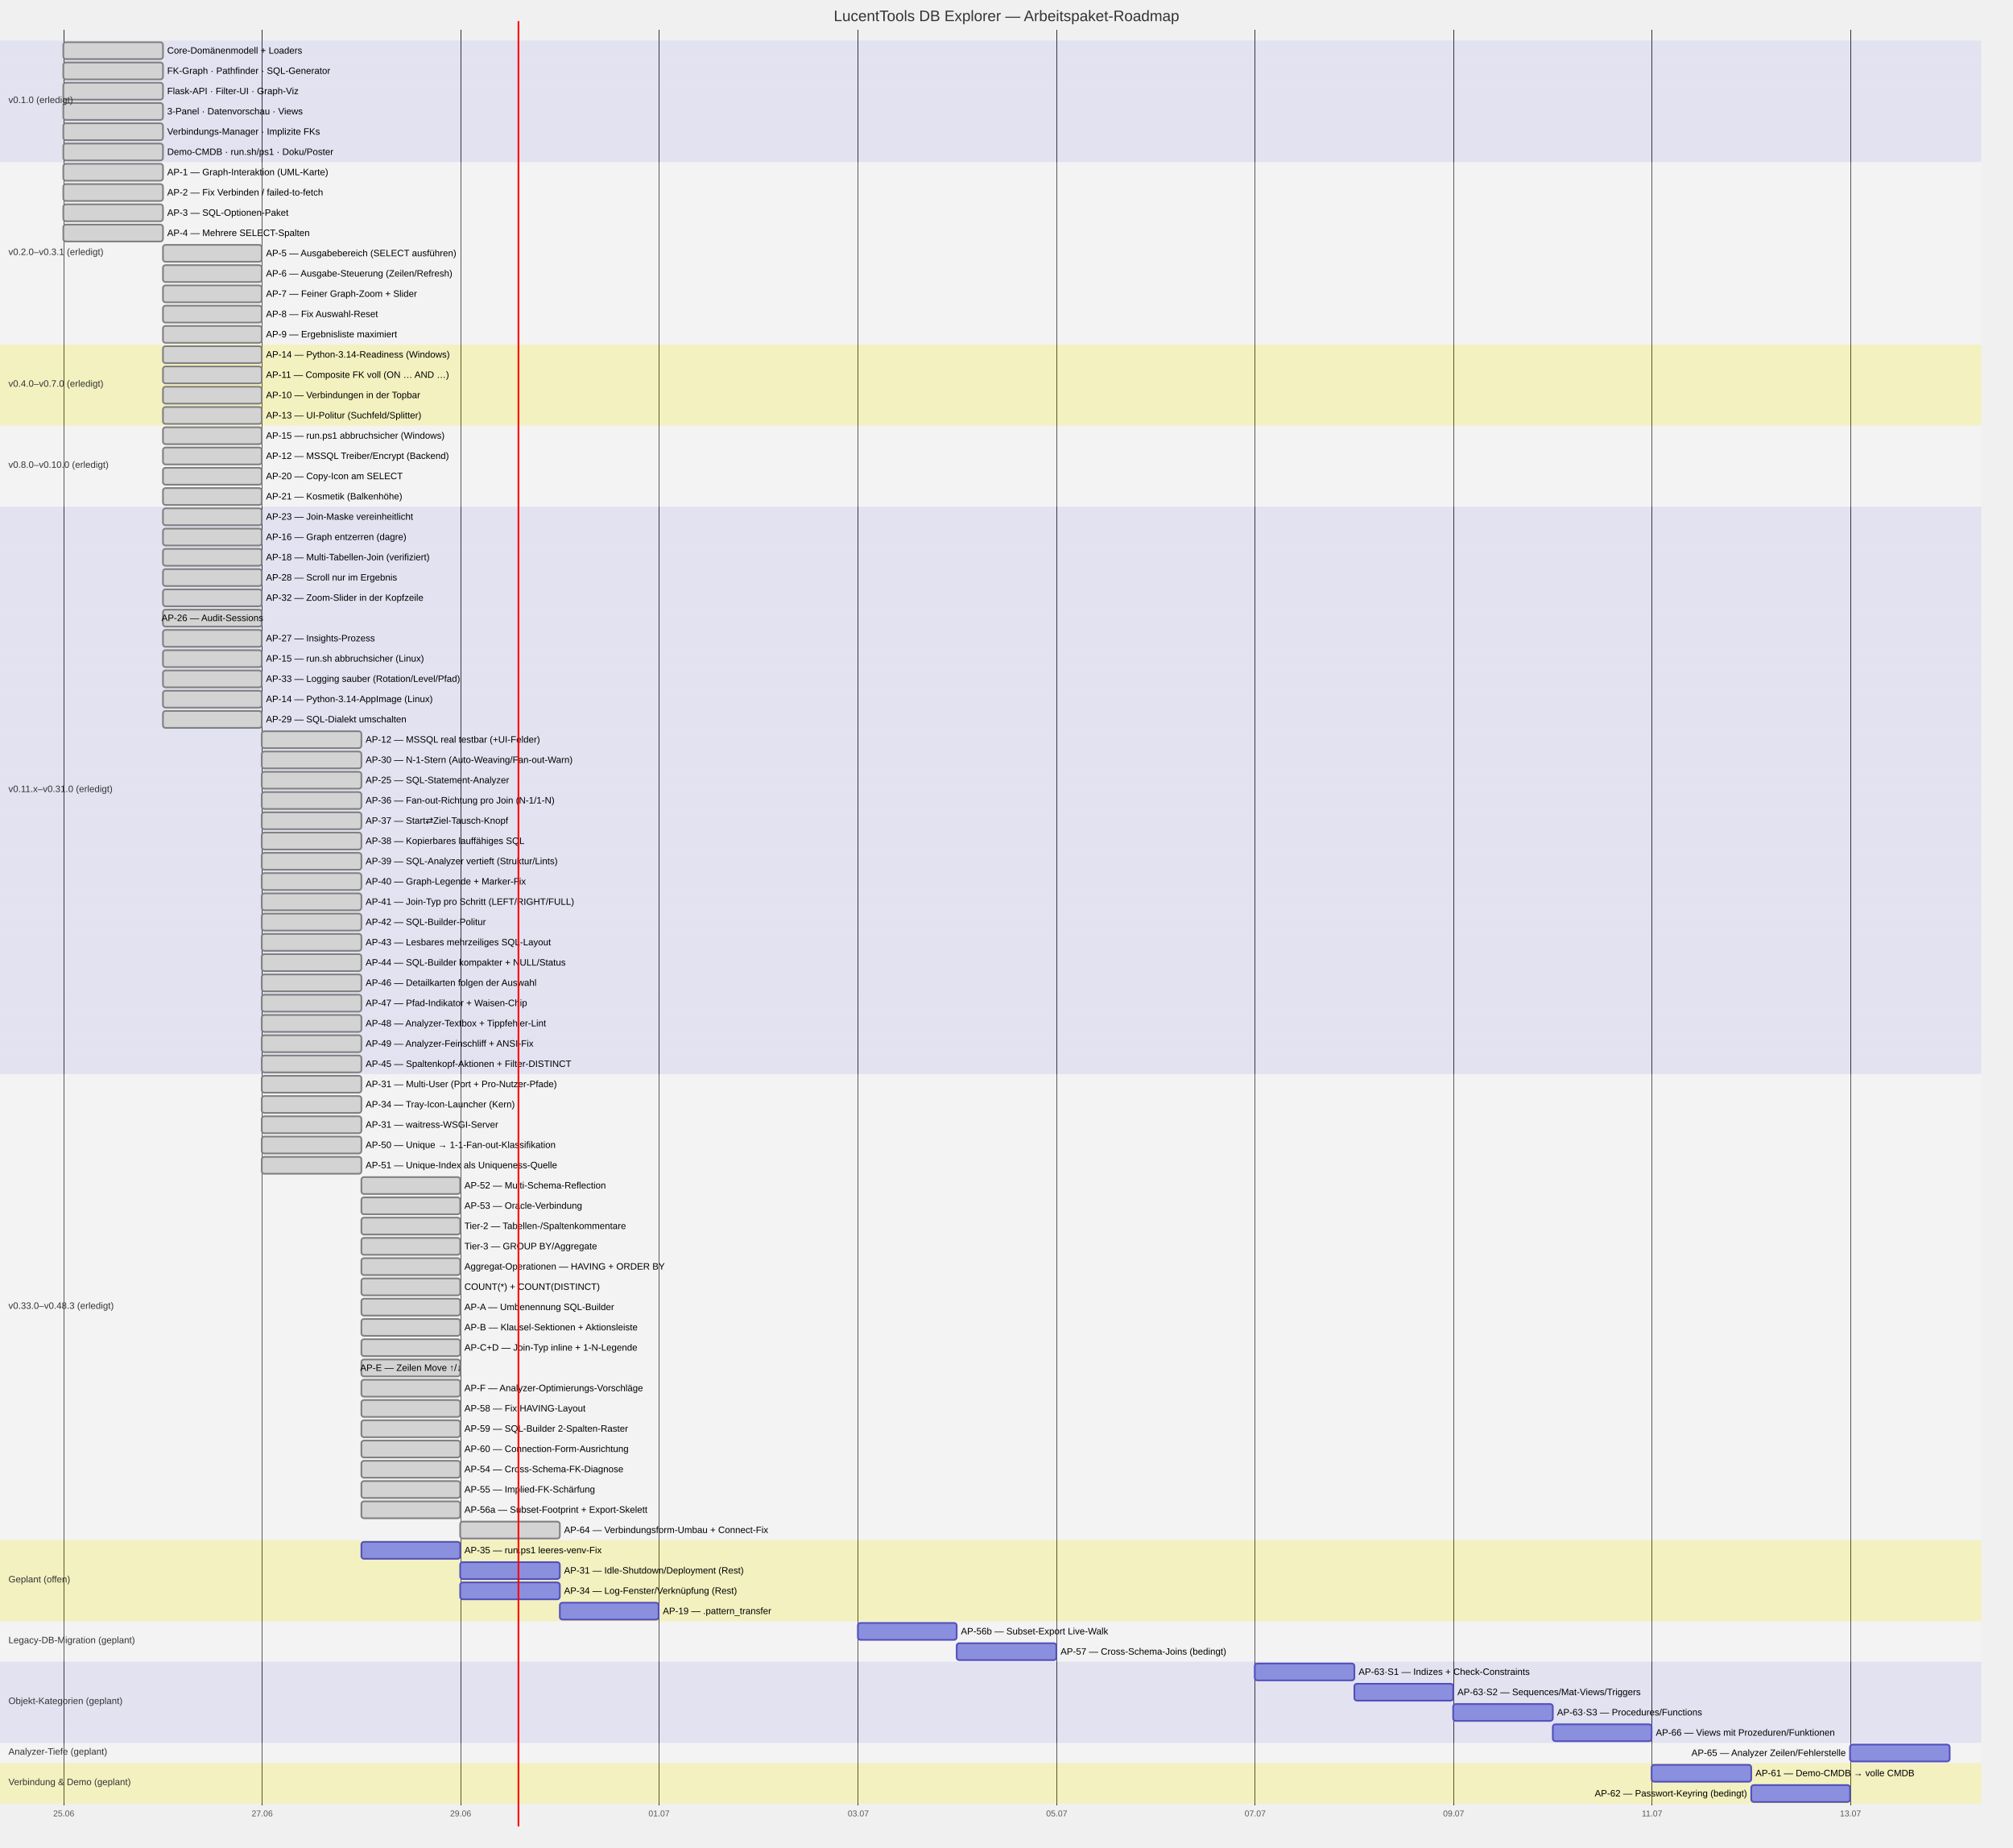
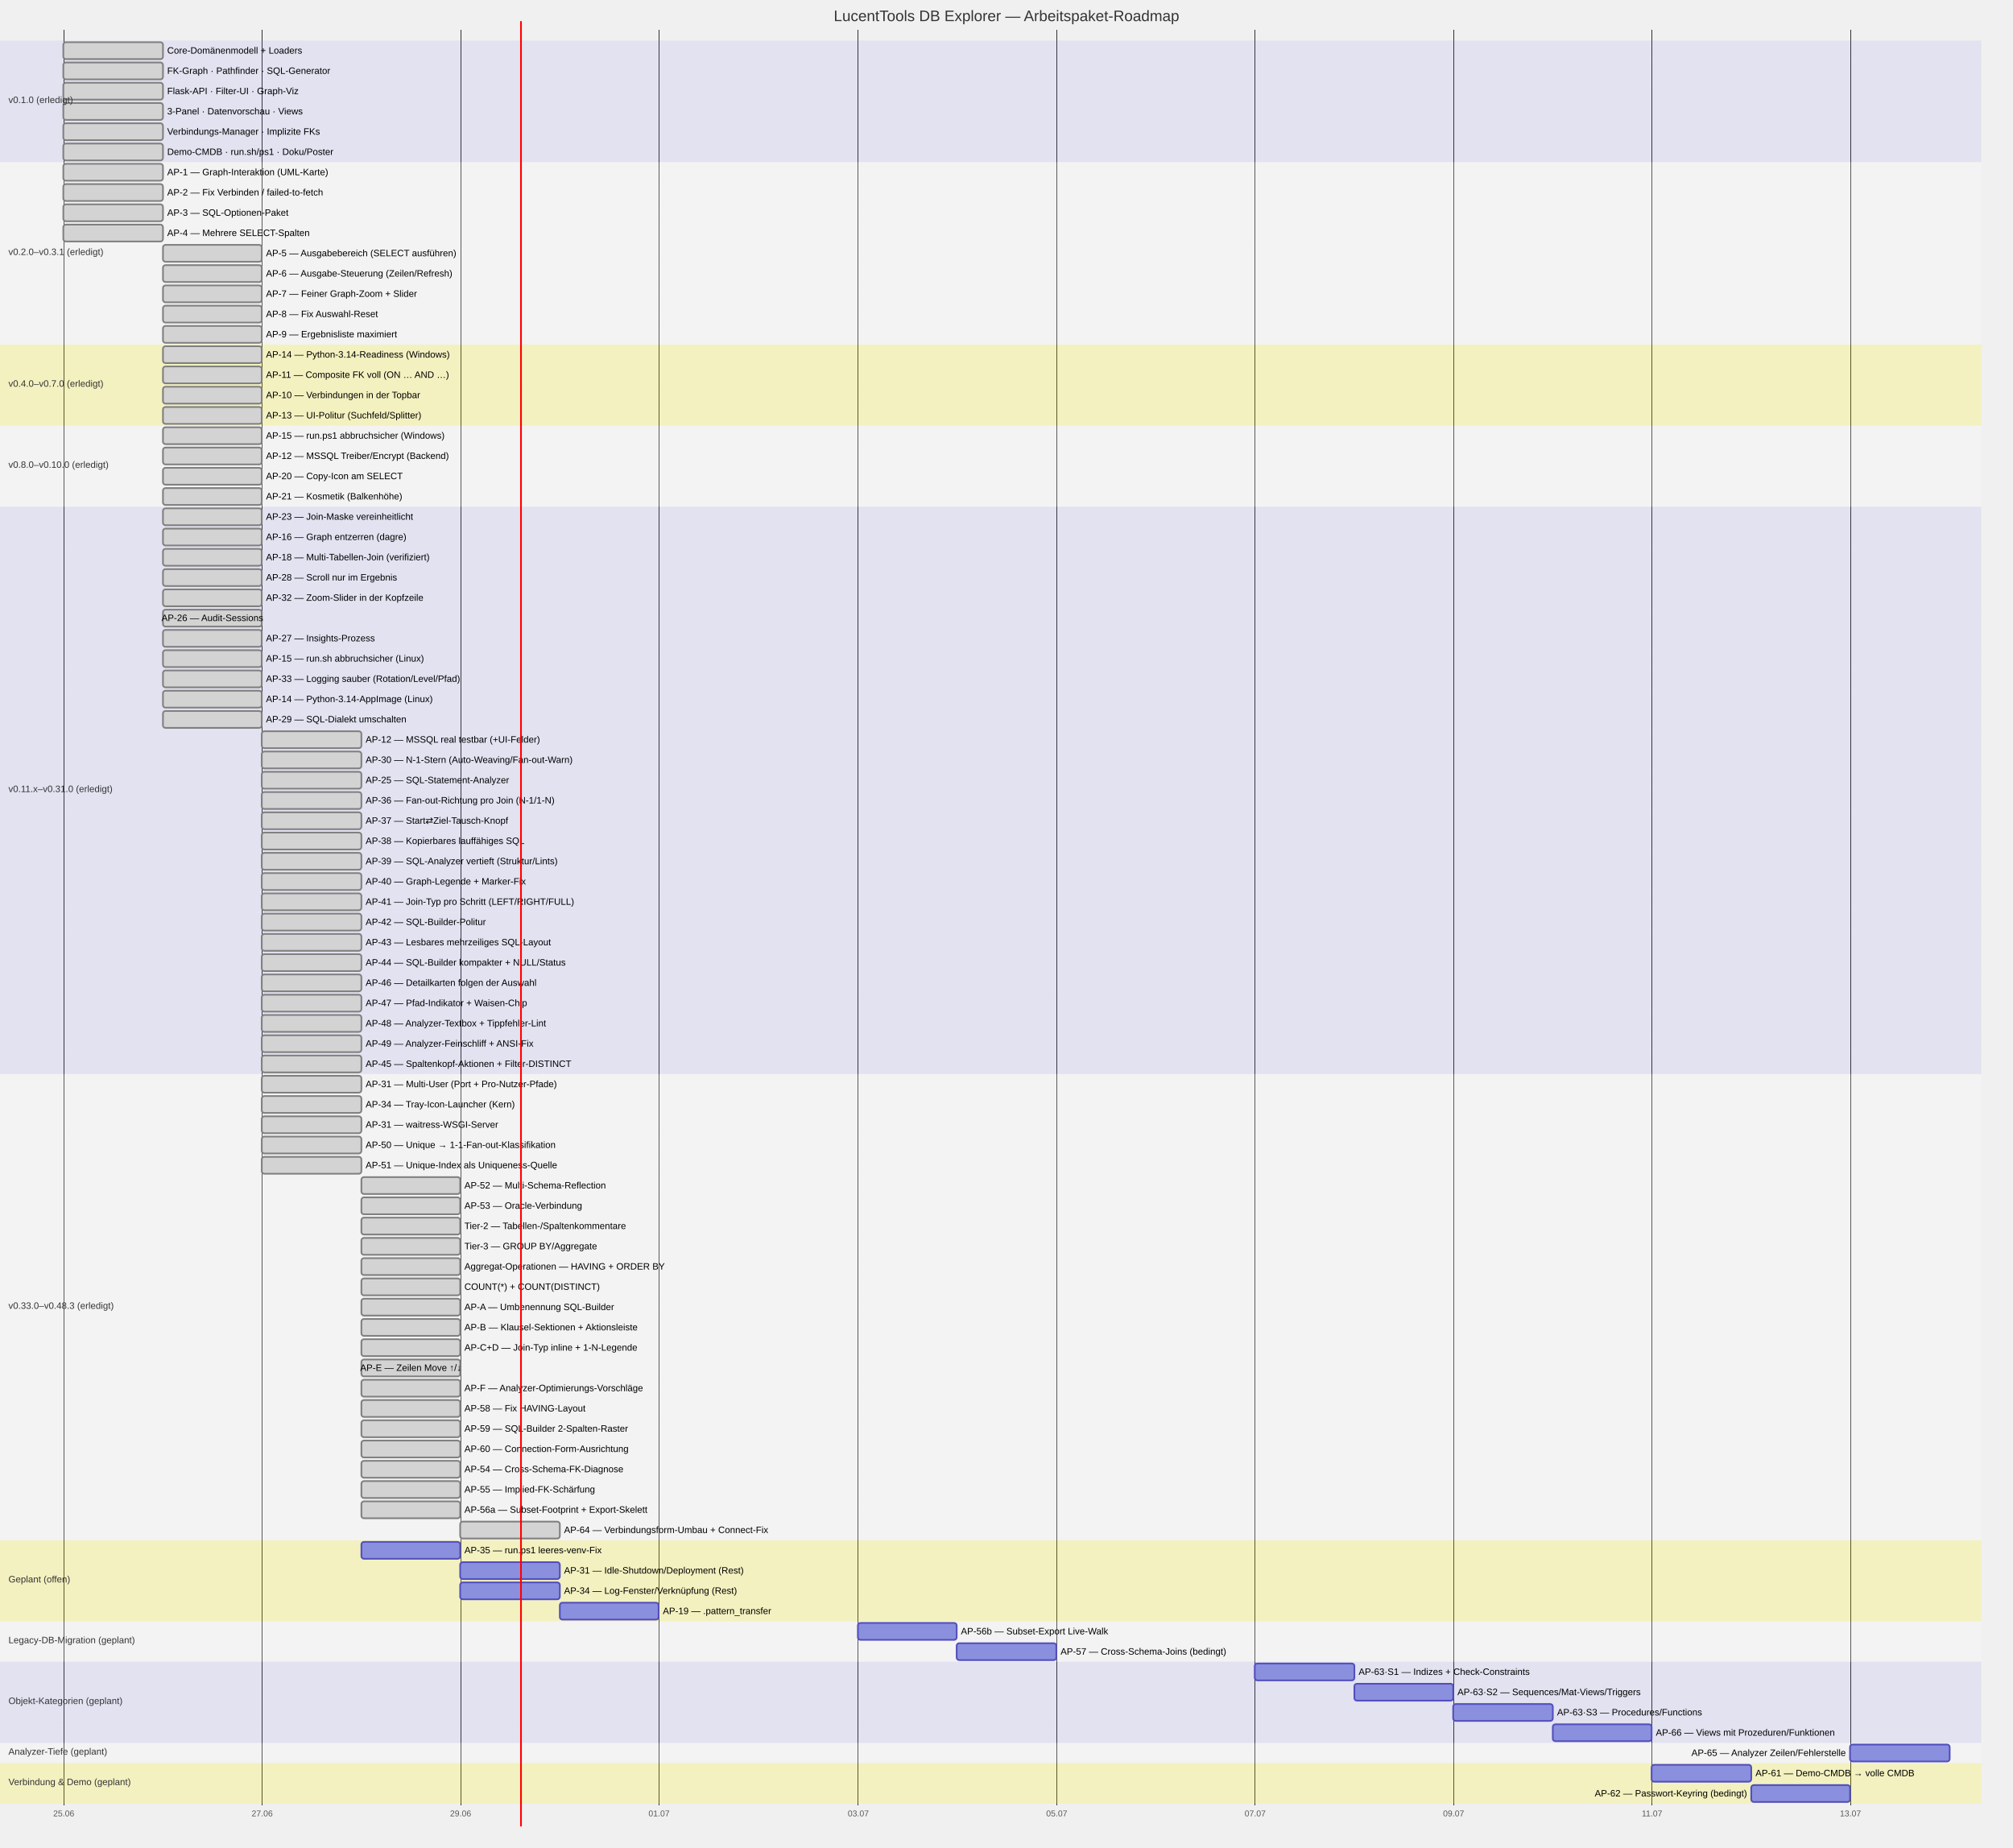
<svg xmlns="http://www.w3.org/2000/svg" id="my-svg" width="2384" viewBox="0 0 2384 2188" style="max-width: 2384px; background-color: transparent;" role="graphics-document document" aria-roledescription="gantt">
  <style>#my-svg{font-family:"trebuchet ms",verdana,arial,sans-serif;font-size:16px;fill:#333;}@keyframes edge-animation-frame{from{stroke-dashoffset:0;}}@keyframes dash{to{stroke-dashoffset:0;}}#my-svg .edge-animation-slow{stroke-dasharray:9,5!important;stroke-dashoffset:900;animation:dash 50s linear infinite;stroke-linecap:round;}#my-svg .edge-animation-fast{stroke-dasharray:9,5!important;stroke-dashoffset:900;animation:dash 20s linear infinite;stroke-linecap:round;}#my-svg .error-icon{fill:#552222;}#my-svg .error-text{fill:#552222;stroke:#552222;}#my-svg .edge-thickness-normal{stroke-width:1px;}#my-svg .edge-thickness-thick{stroke-width:3.5px;}#my-svg .edge-pattern-solid{stroke-dasharray:0;}#my-svg .edge-thickness-invisible{stroke-width:0;fill:none;}#my-svg .edge-pattern-dashed{stroke-dasharray:3;}#my-svg .edge-pattern-dotted{stroke-dasharray:2;}#my-svg .marker{fill:#333333;stroke:#333333;}#my-svg .marker.cross{stroke:#333333;}#my-svg svg{font-family:"trebuchet ms",verdana,arial,sans-serif;font-size:16px;}#my-svg p{margin:0;}#my-svg .mermaid-main-font{font-family:"trebuchet ms",verdana,arial,sans-serif;}#my-svg .exclude-range{fill:#eeeeee;}#my-svg .section{stroke:none;opacity:0.2;}#my-svg .section0{fill:rgba(102, 102, 255, 0.49);}#my-svg .section2{fill:#fff400;}#my-svg .section1,#my-svg .section3{fill:white;opacity:0.2;}#my-svg .sectionTitle0{fill:#333;}#my-svg .sectionTitle1{fill:#333;}#my-svg .sectionTitle2{fill:#333;}#my-svg .sectionTitle3{fill:#333;}#my-svg .sectionTitle{text-anchor:start;font-family:"trebuchet ms",verdana,arial,sans-serif;}#my-svg .grid .tick{stroke:lightgrey;opacity:0.8;shape-rendering:crispEdges;}#my-svg .grid .tick text{font-family:"trebuchet ms",verdana,arial,sans-serif;fill:#333;}#my-svg .grid path{stroke-width:0;}#my-svg .today{fill:none;stroke:red;stroke-width:2px;}#my-svg .task{stroke-width:2;}#my-svg .taskText{text-anchor:middle;font-family:"trebuchet ms",verdana,arial,sans-serif;}#my-svg .taskTextOutsideRight{fill:black;text-anchor:start;font-family:"trebuchet ms",verdana,arial,sans-serif;}#my-svg .taskTextOutsideLeft{fill:black;text-anchor:end;}#my-svg .task.clickable{cursor:pointer;}#my-svg .taskText.clickable{cursor:pointer;fill:#003163!important;font-weight:bold;}#my-svg .taskTextOutsideLeft.clickable{cursor:pointer;fill:#003163!important;font-weight:bold;}#my-svg .taskTextOutsideRight.clickable{cursor:pointer;fill:#003163!important;font-weight:bold;}#my-svg .taskText0,#my-svg .taskText1,#my-svg .taskText2,#my-svg .taskText3{fill:white;}#my-svg .task0,#my-svg .task1,#my-svg .task2,#my-svg .task3{fill:#8a90dd;stroke:#534fbc;}#my-svg .taskTextOutside0,#my-svg .taskTextOutside2{fill:black;}#my-svg .taskTextOutside1,#my-svg .taskTextOutside3{fill:black;}#my-svg .active0,#my-svg .active1,#my-svg .active2,#my-svg .active3{fill:#bfc7ff;stroke:#534fbc;}#my-svg .activeText0,#my-svg .activeText1,#my-svg .activeText2,#my-svg .activeText3{fill:black!important;}#my-svg .done0,#my-svg .done1,#my-svg .done2,#my-svg .done3{stroke:grey;fill:lightgrey;stroke-width:2;}#my-svg .doneText0,#my-svg .doneText1,#my-svg .doneText2,#my-svg .doneText3{fill:black!important;}#my-svg .doneText0.taskTextOutsideLeft,#my-svg .doneText0.taskTextOutsideRight,#my-svg .doneText1.taskTextOutsideLeft,#my-svg .doneText1.taskTextOutsideRight,#my-svg .doneText2.taskTextOutsideLeft,#my-svg .doneText2.taskTextOutsideRight,#my-svg .doneText3.taskTextOutsideLeft,#my-svg .doneText3.taskTextOutsideRight{fill:black!important;}#my-svg .crit0,#my-svg .crit1,#my-svg .crit2,#my-svg .crit3{stroke:#ff8888;fill:red;stroke-width:2;}#my-svg .activeCrit0,#my-svg .activeCrit1,#my-svg .activeCrit2,#my-svg .activeCrit3{stroke:#ff8888;fill:#bfc7ff;stroke-width:2;}#my-svg .doneCrit0,#my-svg .doneCrit1,#my-svg .doneCrit2,#my-svg .doneCrit3{stroke:#ff8888;fill:lightgrey;stroke-width:2;cursor:pointer;shape-rendering:crispEdges;}#my-svg .milestone{transform:rotate(45deg) scale(0.8,0.8);}#my-svg .milestoneText{font-style:italic;}#my-svg .doneCritText0,#my-svg .doneCritText1,#my-svg .doneCritText2,#my-svg .doneCritText3{fill:black!important;}#my-svg .doneCritText0.taskTextOutsideLeft,#my-svg .doneCritText0.taskTextOutsideRight,#my-svg .doneCritText1.taskTextOutsideLeft,#my-svg .doneCritText1.taskTextOutsideRight,#my-svg .doneCritText2.taskTextOutsideLeft,#my-svg .doneCritText2.taskTextOutsideRight,#my-svg .doneCritText3.taskTextOutsideLeft,#my-svg .doneCritText3.taskTextOutsideRight{fill:black!important;}#my-svg .vert{stroke:navy;}#my-svg .vertText{font-size:15px;text-anchor:middle;fill:navy!important;}#my-svg .activeCritText0,#my-svg .activeCritText1,#my-svg .activeCritText2,#my-svg .activeCritText3{fill:black!important;}#my-svg .titleText{text-anchor:middle;font-size:18px;fill:#333;font-family:"trebuchet ms",verdana,arial,sans-serif;}#my-svg .node .neo-node{stroke:#9370DB;}#my-svg [data-look="neo"].node rect,#my-svg [data-look="neo"].cluster rect,#my-svg [data-look="neo"].node polygon{stroke:#9370DB;filter:drop-shadow(1px 2px 2px rgba(185, 185, 185, 1));}#my-svg [data-look="neo"].node path{stroke:#9370DB;stroke-width:1px;}#my-svg [data-look="neo"].node .outer-path{filter:drop-shadow(1px 2px 2px rgba(185, 185, 185, 1));}#my-svg [data-look="neo"].node .neo-line path{stroke:#9370DB;filter:none;}#my-svg [data-look="neo"].node circle{stroke:#9370DB;filter:drop-shadow(1px 2px 2px rgba(185, 185, 185, 1));}#my-svg [data-look="neo"].node circle .state-start{fill:#000000;}#my-svg [data-look="neo"].icon-shape .icon{fill:#9370DB;filter:drop-shadow(1px 2px 2px rgba(185, 185, 185, 1));}#my-svg [data-look="neo"].icon-shape .icon-neo path{stroke:#9370DB;filter:drop-shadow(1px 2px 2px rgba(185, 185, 185, 1));}#my-svg :root{--mermaid-font-family:"trebuchet ms",verdana,arial,sans-serif;}</style>
  <g />
  <g class="grid" transform="translate(75, 2138)" fill="none" font-size="10" font-family="sans-serif" text-anchor="middle">
    <path class="domain" stroke="currentColor" d="M0.5,-2103V0.5H2234.5V-2103" />
    <g class="tick" opacity="1" transform="translate(0.5,0)">
      <line stroke="currentColor" y2="-2103" />
      <text fill="#000" y="3" dy="1em" stroke="none" font-size="10" style="text-anchor: middle;"> 25.06</text>
    </g>
    <g class="tick" opacity="1" transform="translate(235.5,0)">
      <line stroke="currentColor" y2="-2103" />
      <text fill="#000" y="3" dy="1em" stroke="none" font-size="10" style="text-anchor: middle;"> 27.06</text>
    </g>
    <g class="tick" opacity="1" transform="translate(470.5,0)">
      <line stroke="currentColor" y2="-2103" />
      <text fill="#000" y="3" dy="1em" stroke="none" font-size="10" style="text-anchor: middle;"> 29.06</text>
    </g>
    <g class="tick" opacity="1" transform="translate(705.5,0)">
      <line stroke="currentColor" y2="-2103" />
      <text fill="#000" y="3" dy="1em" stroke="none" font-size="10" style="text-anchor: middle;"> 01.07</text>
    </g>
    <g class="tick" opacity="1" transform="translate(941.5,0)">
      <line stroke="currentColor" y2="-2103" />
      <text fill="#000" y="3" dy="1em" stroke="none" font-size="10" style="text-anchor: middle;"> 03.07</text>
    </g>
    <g class="tick" opacity="1" transform="translate(1176.5,0)">
      <line stroke="currentColor" y2="-2103" />
      <text fill="#000" y="3" dy="1em" stroke="none" font-size="10" style="text-anchor: middle;"> 05.07</text>
    </g>
    <g class="tick" opacity="1" transform="translate(1411.5,0)">
      <line stroke="currentColor" y2="-2103" />
      <text fill="#000" y="3" dy="1em" stroke="none" font-size="10" style="text-anchor: middle;"> 07.07</text>
    </g>
    <g class="tick" opacity="1" transform="translate(1646.5,0)">
      <line stroke="currentColor" y2="-2103" />
      <text fill="#000" y="3" dy="1em" stroke="none" font-size="10" style="text-anchor: middle;"> 09.07</text>
    </g>
    <g class="tick" opacity="1" transform="translate(1881.5,0)">
      <line stroke="currentColor" y2="-2103" />
      <text fill="#000" y="3" dy="1em" stroke="none" font-size="10" style="text-anchor: middle;"> 11.07</text>
    </g>
    <g class="tick" opacity="1" transform="translate(2116.5,0)">
      <line stroke="currentColor" y2="-2103" />
      <text fill="#000" y="3" dy="1em" stroke="none" font-size="10" style="text-anchor: middle;"> 13.07</text>
    </g>
  </g>
  <g>
    <rect x="0" y="48" width="2346.5" height="24" class="section section0" />
    <rect x="0" y="72" width="2346.5" height="24" class="section section0" />
    <rect x="0" y="96" width="2346.5" height="24" class="section section0" />
    <rect x="0" y="120" width="2346.5" height="24" class="section section0" />
    <rect x="0" y="144" width="2346.5" height="24" class="section section0" />
    <rect x="0" y="168" width="2346.5" height="24" class="section section0" />
    <rect x="0" y="192" width="2346.5" height="24" class="section section1" />
    <rect x="0" y="216" width="2346.5" height="24" class="section section1" />
    <rect x="0" y="240" width="2346.5" height="24" class="section section1" />
    <rect x="0" y="264" width="2346.5" height="24" class="section section1" />
    <rect x="0" y="288" width="2346.5" height="24" class="section section1" />
    <rect x="0" y="312" width="2346.5" height="24" class="section section1" />
    <rect x="0" y="336" width="2346.5" height="24" class="section section1" />
    <rect x="0" y="360" width="2346.5" height="24" class="section section1" />
    <rect x="0" y="384" width="2346.5" height="24" class="section section1" />
    <rect x="0" y="408" width="2346.5" height="24" class="section section2" />
    <rect x="0" y="432" width="2346.5" height="24" class="section section2" />
    <rect x="0" y="456" width="2346.5" height="24" class="section section2" />
    <rect x="0" y="480" width="2346.5" height="24" class="section section2" />
    <rect x="0" y="504" width="2346.5" height="24" class="section section3" />
    <rect x="0" y="528" width="2346.5" height="24" class="section section3" />
    <rect x="0" y="552" width="2346.5" height="24" class="section section3" />
    <rect x="0" y="576" width="2346.5" height="24" class="section section3" />
    <rect x="0" y="600" width="2346.5" height="24" class="section section0" />
    <rect x="0" y="624" width="2346.5" height="24" class="section section0" />
    <rect x="0" y="648" width="2346.5" height="24" class="section section0" />
    <rect x="0" y="672" width="2346.5" height="24" class="section section0" />
    <rect x="0" y="696" width="2346.5" height="24" class="section section0" />
    <rect x="0" y="720" width="2346.5" height="24" class="section section0" />
    <rect x="0" y="744" width="2346.5" height="24" class="section section0" />
    <rect x="0" y="768" width="2346.5" height="24" class="section section0" />
    <rect x="0" y="792" width="2346.5" height="24" class="section section0" />
    <rect x="0" y="816" width="2346.5" height="24" class="section section0" />
    <rect x="0" y="840" width="2346.5" height="24" class="section section0" />
    <rect x="0" y="864" width="2346.5" height="24" class="section section0" />
    <rect x="0" y="888" width="2346.5" height="24" class="section section0" />
    <rect x="0" y="912" width="2346.5" height="24" class="section section0" />
    <rect x="0" y="936" width="2346.5" height="24" class="section section0" />
    <rect x="0" y="960" width="2346.5" height="24" class="section section0" />
    <rect x="0" y="984" width="2346.5" height="24" class="section section0" />
    <rect x="0" y="1008" width="2346.5" height="24" class="section section0" />
    <rect x="0" y="1032" width="2346.5" height="24" class="section section0" />
    <rect x="0" y="1056" width="2346.5" height="24" class="section section0" />
    <rect x="0" y="1080" width="2346.5" height="24" class="section section0" />
    <rect x="0" y="1104" width="2346.5" height="24" class="section section0" />
    <rect x="0" y="1128" width="2346.5" height="24" class="section section0" />
    <rect x="0" y="1152" width="2346.5" height="24" class="section section0" />
    <rect x="0" y="1176" width="2346.5" height="24" class="section section0" />
    <rect x="0" y="1200" width="2346.5" height="24" class="section section0" />
    <rect x="0" y="1224" width="2346.5" height="24" class="section section0" />
    <rect x="0" y="1248" width="2346.5" height="24" class="section section0" />
    <rect x="0" y="1272" width="2346.5" height="24" class="section section1" />
    <rect x="0" y="1296" width="2346.5" height="24" class="section section1" />
    <rect x="0" y="1320" width="2346.5" height="24" class="section section1" />
    <rect x="0" y="1344" width="2346.5" height="24" class="section section1" />
    <rect x="0" y="1368" width="2346.5" height="24" class="section section1" />
    <rect x="0" y="1392" width="2346.5" height="24" class="section section1" />
    <rect x="0" y="1416" width="2346.5" height="24" class="section section1" />
    <rect x="0" y="1440" width="2346.5" height="24" class="section section1" />
    <rect x="0" y="1464" width="2346.5" height="24" class="section section1" />
    <rect x="0" y="1488" width="2346.5" height="24" class="section section1" />
    <rect x="0" y="1512" width="2346.5" height="24" class="section section1" />
    <rect x="0" y="1536" width="2346.5" height="24" class="section section1" />
    <rect x="0" y="1560" width="2346.5" height="24" class="section section1" />
    <rect x="0" y="1584" width="2346.5" height="24" class="section section1" />
    <rect x="0" y="1608" width="2346.5" height="24" class="section section1" />
    <rect x="0" y="1632" width="2346.5" height="24" class="section section1" />
    <rect x="0" y="1656" width="2346.5" height="24" class="section section1" />
    <rect x="0" y="1680" width="2346.5" height="24" class="section section1" />
    <rect x="0" y="1704" width="2346.5" height="24" class="section section1" />
    <rect x="0" y="1728" width="2346.5" height="24" class="section section1" />
    <rect x="0" y="1752" width="2346.5" height="24" class="section section1" />
    <rect x="0" y="1776" width="2346.5" height="24" class="section section1" />
    <rect x="0" y="1824" width="2346.5" height="24" class="section section2" />
    <rect x="0" y="1800" width="2346.5" height="24" class="section section1" />
    <rect x="0" y="1848" width="2346.5" height="24" class="section section2" />
    <rect x="0" y="1872" width="2346.5" height="24" class="section section2" />
    <rect x="0" y="1896" width="2346.5" height="24" class="section section2" />
    <rect x="0" y="1920" width="2346.5" height="24" class="section section3" />
    <rect x="0" y="1944" width="2346.5" height="24" class="section section3" />
    <rect x="0" y="1968" width="2346.5" height="24" class="section section0" />
    <rect x="0" y="1992" width="2346.5" height="24" class="section section0" />
    <rect x="0" y="2016" width="2346.5" height="24" class="section section0" />
    <rect x="0" y="2040" width="2346.5" height="24" class="section section0" />
    <rect x="0" y="2088" width="2346.5" height="24" class="section section2" />
    <rect x="0" y="2112" width="2346.5" height="24" class="section section2" />
    <rect x="0" y="2064" width="2346.5" height="24" class="section section1" />
  </g>
  <g>
    <rect id="my-svg-d1" rx="3" ry="3" x="75" y="50" width="118" height="20" transform-origin="134px 60px" class="task done0" />
    <rect id="my-svg-d2" rx="3" ry="3" x="75" y="74" width="118" height="20" transform-origin="134px 84px" class="task done0" />
    <rect id="my-svg-d3" rx="3" ry="3" x="75" y="98" width="118" height="20" transform-origin="134px 108px" class="task done0" />
    <rect id="my-svg-d4" rx="3" ry="3" x="75" y="122" width="118" height="20" transform-origin="134px 132px" class="task done0" />
    <rect id="my-svg-d5" rx="3" ry="3" x="75" y="146" width="118" height="20" transform-origin="134px 156px" class="task done0" />
    <rect id="my-svg-d6" rx="3" ry="3" x="75" y="170" width="118" height="20" transform-origin="134px 180px" class="task done0" />
    <rect id="my-svg-a1" rx="3" ry="3" x="75" y="194" width="118" height="20" transform-origin="134px 204px" class="task done1" />
    <rect id="my-svg-a2" rx="3" ry="3" x="75" y="218" width="118" height="20" transform-origin="134px 228px" class="task done1" />
    <rect id="my-svg-a3" rx="3" ry="3" x="75" y="242" width="118" height="20" transform-origin="134px 252px" class="task done1" />
    <rect id="my-svg-a4" rx="3" ry="3" x="75" y="266" width="118" height="20" transform-origin="134px 276px" class="task done1" />
    <rect id="my-svg-a5" rx="3" ry="3" x="193" y="290" width="117" height="20" transform-origin="251.5px 300px" class="task done1" />
    <rect id="my-svg-a6" rx="3" ry="3" x="193" y="314" width="117" height="20" transform-origin="251.5px 324px" class="task done1" />
    <rect id="my-svg-a7" rx="3" ry="3" x="193" y="338" width="117" height="20" transform-origin="251.5px 348px" class="task done1" />
    <rect id="my-svg-a8" rx="3" ry="3" x="193" y="362" width="117" height="20" transform-origin="251.5px 372px" class="task done1" />
    <rect id="my-svg-a9" rx="3" ry="3" x="193" y="386" width="117" height="20" transform-origin="251.5px 396px" class="task done1" />
    <rect id="my-svg-b1" rx="3" ry="3" x="193" y="410" width="117" height="20" transform-origin="251.5px 420px" class="task done2" />
    <rect id="my-svg-b2" rx="3" ry="3" x="193" y="434" width="117" height="20" transform-origin="251.5px 444px" class="task done2" />
    <rect id="my-svg-b3" rx="3" ry="3" x="193" y="458" width="117" height="20" transform-origin="251.5px 468px" class="task done2" />
    <rect id="my-svg-b4" rx="3" ry="3" x="193" y="482" width="117" height="20" transform-origin="251.5px 492px" class="task done2" />
    <rect id="my-svg-c1" rx="3" ry="3" x="193" y="506" width="117" height="20" transform-origin="251.5px 516px" class="task done3" />
    <rect id="my-svg-c2" rx="3" ry="3" x="193" y="530" width="117" height="20" transform-origin="251.5px 540px" class="task done3" />
    <rect id="my-svg-c3" rx="3" ry="3" x="193" y="554" width="117" height="20" transform-origin="251.5px 564px" class="task done3" />
    <rect id="my-svg-c4" rx="3" ry="3" x="193" y="578" width="117" height="20" transform-origin="251.5px 588px" class="task done3" />
    <rect id="my-svg-e1" rx="3" ry="3" x="193" y="602" width="117" height="20" transform-origin="251.5px 612px" class="task done0" />
    <rect id="my-svg-e2" rx="3" ry="3" x="193" y="626" width="117" height="20" transform-origin="251.5px 636px" class="task done0" />
    <rect id="my-svg-e3" rx="3" ry="3" x="193" y="650" width="117" height="20" transform-origin="251.5px 660px" class="task done0" />
    <rect id="my-svg-e4" rx="3" ry="3" x="193" y="674" width="117" height="20" transform-origin="251.5px 684px" class="task done0" />
    <rect id="my-svg-e5" rx="3" ry="3" x="193" y="698" width="117" height="20" transform-origin="251.5px 708px" class="task done0" />
    <rect id="my-svg-e6" rx="3" ry="3" x="193" y="722" width="117" height="20" transform-origin="251.5px 732px" class="task done0" />
    <rect id="my-svg-e7" rx="3" ry="3" x="193" y="746" width="117" height="20" transform-origin="251.5px 756px" class="task done0" />
    <rect id="my-svg-e8" rx="3" ry="3" x="193" y="770" width="117" height="20" transform-origin="251.5px 780px" class="task done0" />
    <rect id="my-svg-e9" rx="3" ry="3" x="193" y="794" width="117" height="20" transform-origin="251.5px 804px" class="task done0" />
    <rect id="my-svg-e10" rx="3" ry="3" x="193" y="818" width="117" height="20" transform-origin="251.5px 828px" class="task done0" />
    <rect id="my-svg-e11" rx="3" ry="3" x="193" y="842" width="117" height="20" transform-origin="251.5px 852px" class="task done0" />
    <rect id="my-svg-e12" rx="3" ry="3" x="310" y="866" width="118" height="20" transform-origin="369px 876px" class="task done0" />
    <rect id="my-svg-e13" rx="3" ry="3" x="310" y="890" width="118" height="20" transform-origin="369px 900px" class="task done0" />
    <rect id="my-svg-e14" rx="3" ry="3" x="310" y="914" width="118" height="20" transform-origin="369px 924px" class="task done0" />
    <rect id="my-svg-e15" rx="3" ry="3" x="310" y="938" width="118" height="20" transform-origin="369px 948px" class="task done0" />
    <rect id="my-svg-e16" rx="3" ry="3" x="310" y="962" width="118" height="20" transform-origin="369px 972px" class="task done0" />
    <rect id="my-svg-e17" rx="3" ry="3" x="310" y="986" width="118" height="20" transform-origin="369px 996px" class="task done0" />
    <rect id="my-svg-e18" rx="3" ry="3" x="310" y="1010" width="118" height="20" transform-origin="369px 1020px" class="task done0" />
    <rect id="my-svg-e19" rx="3" ry="3" x="310" y="1034" width="118" height="20" transform-origin="369px 1044px" class="task done0" />
    <rect id="my-svg-e20" rx="3" ry="3" x="310" y="1058" width="118" height="20" transform-origin="369px 1068px" class="task done0" />
    <rect id="my-svg-e21" rx="3" ry="3" x="310" y="1082" width="118" height="20" transform-origin="369px 1092px" class="task done0" />
    <rect id="my-svg-e22" rx="3" ry="3" x="310" y="1106" width="118" height="20" transform-origin="369px 1116px" class="task done0" />
    <rect id="my-svg-e23" rx="3" ry="3" x="310" y="1130" width="118" height="20" transform-origin="369px 1140px" class="task done0" />
    <rect id="my-svg-e24" rx="3" ry="3" x="310" y="1154" width="118" height="20" transform-origin="369px 1164px" class="task done0" />
    <rect id="my-svg-e25" rx="3" ry="3" x="310" y="1178" width="118" height="20" transform-origin="369px 1188px" class="task done0" />
    <rect id="my-svg-e26" rx="3" ry="3" x="310" y="1202" width="118" height="20" transform-origin="369px 1212px" class="task done0" />
    <rect id="my-svg-e27" rx="3" ry="3" x="310" y="1226" width="118" height="20" transform-origin="369px 1236px" class="task done0" />
    <rect id="my-svg-e28" rx="3" ry="3" x="310" y="1250" width="118" height="20" transform-origin="369px 1260px" class="task done0" />
    <rect id="my-svg-f1" rx="3" ry="3" x="310" y="1274" width="118" height="20" transform-origin="369px 1284px" class="task done1" />
    <rect id="my-svg-f2" rx="3" ry="3" x="310" y="1298" width="118" height="20" transform-origin="369px 1308px" class="task done1" />
    <rect id="my-svg-f3" rx="3" ry="3" x="310" y="1322" width="118" height="20" transform-origin="369px 1332px" class="task done1" />
    <rect id="my-svg-f4" rx="3" ry="3" x="310" y="1346" width="118" height="20" transform-origin="369px 1356px" class="task done1" />
    <rect id="my-svg-f5" rx="3" ry="3" x="310" y="1370" width="118" height="20" transform-origin="369px 1380px" class="task done1" />
    <rect id="my-svg-f6" rx="3" ry="3" x="428" y="1394" width="117" height="20" transform-origin="486.5px 1404px" class="task done1" />
    <rect id="my-svg-f7" rx="3" ry="3" x="428" y="1418" width="117" height="20" transform-origin="486.5px 1428px" class="task done1" />
    <rect id="my-svg-f8" rx="3" ry="3" x="428" y="1442" width="117" height="20" transform-origin="486.5px 1452px" class="task done1" />
    <rect id="my-svg-f9" rx="3" ry="3" x="428" y="1466" width="117" height="20" transform-origin="486.5px 1476px" class="task done1" />
    <rect id="my-svg-f10" rx="3" ry="3" x="428" y="1490" width="117" height="20" transform-origin="486.5px 1500px" class="task done1" />
    <rect id="my-svg-f11" rx="3" ry="3" x="428" y="1514" width="117" height="20" transform-origin="486.5px 1524px" class="task done1" />
    <rect id="my-svg-f12" rx="3" ry="3" x="428" y="1538" width="117" height="20" transform-origin="486.5px 1548px" class="task done1" />
    <rect id="my-svg-f13" rx="3" ry="3" x="428" y="1562" width="117" height="20" transform-origin="486.5px 1572px" class="task done1" />
    <rect id="my-svg-f14" rx="3" ry="3" x="428" y="1586" width="117" height="20" transform-origin="486.5px 1596px" class="task done1" />
    <rect id="my-svg-f15" rx="3" ry="3" x="428" y="1610" width="117" height="20" transform-origin="486.5px 1620px" class="task done1" />
    <rect id="my-svg-f16" rx="3" ry="3" x="428" y="1634" width="117" height="20" transform-origin="486.5px 1644px" class="task done1" />
    <rect id="my-svg-f17" rx="3" ry="3" x="428" y="1658" width="117" height="20" transform-origin="486.5px 1668px" class="task done1" />
    <rect id="my-svg-f18" rx="3" ry="3" x="428" y="1682" width="117" height="20" transform-origin="486.5px 1692px" class="task done1" />
    <rect id="my-svg-f19" rx="3" ry="3" x="428" y="1706" width="117" height="20" transform-origin="486.5px 1716px" class="task done1" />
    <rect id="my-svg-f20" rx="3" ry="3" x="428" y="1730" width="117" height="20" transform-origin="486.5px 1740px" class="task done1" />
    <rect id="my-svg-f21" rx="3" ry="3" x="428" y="1754" width="117" height="20" transform-origin="486.5px 1764px" class="task done1" />
    <rect id="my-svg-f22" rx="3" ry="3" x="428" y="1778" width="117" height="20" transform-origin="486.5px 1788px" class="task done1" />
    <rect id="my-svg-p3" rx="3" ry="3" x="428" y="1826" width="117" height="20" transform-origin="486.5px 1836px" class="task task2" />
    <rect id="my-svg-f23" rx="3" ry="3" x="545" y="1802" width="118" height="20" transform-origin="604px 1812px" class="task done1" />
    <rect id="my-svg-p5" rx="3" ry="3" x="545" y="1850" width="118" height="20" transform-origin="604px 1860px" class="task task2" />
    <rect id="my-svg-p6" rx="3" ry="3" x="545" y="1874" width="118" height="20" transform-origin="604px 1884px" class="task task2" />
    <rect id="my-svg-p11" rx="3" ry="3" x="663" y="1898" width="117" height="20" transform-origin="721.5px 1908px" class="task task2" />
    <rect id="my-svg-p22" rx="3" ry="3" x="1016" y="1922" width="117" height="20" transform-origin="1074.5px 1932px" class="task task3" />
    <rect id="my-svg-p23" rx="3" ry="3" x="1133" y="1946" width="118" height="20" transform-origin="1192px 1956px" class="task task3" />
    <rect id="my-svg-p30" rx="3" ry="3" x="1486" y="1970" width="118" height="20" transform-origin="1545px 1980px" class="task task0" />
    <rect id="my-svg-p31" rx="3" ry="3" x="1604" y="1994" width="117" height="20" transform-origin="1662.5px 2004px" class="task task0" />
    <rect id="my-svg-p32" rx="3" ry="3" x="1721" y="2018" width="118" height="20" transform-origin="1780px 2028px" class="task task0" />
    <rect id="my-svg-p33" rx="3" ry="3" x="1839" y="2042" width="117" height="20" transform-origin="1897.5px 2052px" class="task task0" />
    <rect id="my-svg-p41" rx="3" ry="3" x="1956" y="2090" width="118" height="20" transform-origin="2015px 2100px" class="task task2" />
    <rect id="my-svg-p42" rx="3" ry="3" x="2074" y="2114" width="117" height="20" transform-origin="2132.5px 2124px" class="task task2" />
    <rect id="my-svg-p35" rx="3" ry="3" x="2191" y="2066" width="118" height="20" transform-origin="2250px 2076px" class="task task1" />
    <text id="my-svg-d1-text" font-size="11" x="198" y="63.5" class="taskTextOutsideRight taskTextOutside0  doneText0 width-157.0771484375">Core-Domänenmodell + Loaders          </text>
    <text id="my-svg-d2-text" font-size="11" x="198" y="87.5" class="taskTextOutsideRight taskTextOutside0  doneText0 width-191.59716796875">FK-Graph · Pathfinder · SQL-Generator </text>
    <text id="my-svg-d3-text" font-size="11" x="198" y="111.5" class="taskTextOutsideRight taskTextOutside0  doneText0 width-155.171875">Flask-API · Filter-UI · Graph-Viz     </text>
    <text id="my-svg-d4-text" font-size="11" x="198" y="135.5" class="taskTextOutsideRight taskTextOutside0  doneText0 width-158.5380859375">3-Panel · Datenvorschau · Views       </text>
    <text id="my-svg-d5-text" font-size="11" x="198" y="159.5" class="taskTextOutsideRight taskTextOutside0  doneText0 width-179.1416015625">Verbindungs-Manager · Implizite FKs   </text>
    <text id="my-svg-d6-text" font-size="11" x="198" y="183.5" class="taskTextOutsideRight taskTextOutside0  doneText0 width-194.73388671875">Demo-CMDB · run.sh/ps1 · Doku/Poster  </text>
    <text id="my-svg-a1-text" font-size="11" x="198" y="207.5" class="taskTextOutsideRight taskTextOutside1  doneText1 width-187.953125">AP-1 — Graph-Interaktion (UML-Karte)        </text>
    <text id="my-svg-a2-text" font-size="11" x="198" y="231.5" class="taskTextOutsideRight taskTextOutside1  doneText1 width-189.296875">AP-2 — Fix Verbinden / failed-to-fetch      </text>
    <text id="my-svg-a3-text" font-size="11" x="198" y="255.5" class="taskTextOutsideRight taskTextOutside1  doneText1 width-136.41455078125">AP-3 — SQL-Optionen-Paket                   </text>
    <text id="my-svg-a4-text" font-size="11" x="198" y="279.5" class="taskTextOutsideRight taskTextOutside1  doneText1 width-156.21875">AP-4 — Mehrere SELECT-Spalten               </text>
    <text id="my-svg-a5-text" font-size="11" x="315" y="303.5" class="taskTextOutsideRight taskTextOutside1  doneText1 width-212.640625">AP-5 — Ausgabebereich (SELECT ausführen)    </text>
    <text id="my-svg-a6-text" font-size="11" x="315" y="327.5" class="taskTextOutsideRight taskTextOutside1  doneText1 width-214.796875">AP-6 — Ausgabe-Steuerung (Zeilen/Refresh)   </text>
    <text id="my-svg-a7-text" font-size="11" x="315" y="351.5" class="taskTextOutsideRight taskTextOutside1  doneText1 width-173.501953125">AP-7 — Feiner Graph-Zoom + Slider           </text>
    <text id="my-svg-a8-text" font-size="11" x="315" y="375.5" class="taskTextOutsideRight taskTextOutside1  doneText1 width-125.8818359375">AP-8 — Fix Auswahl-Reset                    </text>
    <text id="my-svg-a9-text" font-size="11" x="315" y="399.5" class="taskTextOutsideRight taskTextOutside1  doneText1 width-154.16064453125">AP-9 — Ergebnisliste maximiert              </text>
    <text id="my-svg-b1-text" font-size="11" x="315" y="423.5" class="taskTextOutsideRight taskTextOutside2  doneText2 width-208.53125">AP-14 — Python-3.14-Readiness (Windows)     </text>
    <text id="my-svg-b2-text" font-size="11" x="315" y="447.5" class="taskTextOutsideRight taskTextOutside2  doneText2 width-202.59375">AP-11 — Composite FK voll (ON … AND …)      </text>
    <text id="my-svg-b3-text" font-size="11" x="315" y="471.5" class="taskTextOutsideRight taskTextOutside2  doneText2 width-179.13623046875">AP-10 — Verbindungen in der Topbar          </text>
    <text id="my-svg-b4-text" font-size="11" x="315" y="495.5" class="taskTextOutsideRight taskTextOutside2  doneText2 width-185.84375">AP-13 — UI-Politur (Suchfeld/Splitter)      </text>
    <text id="my-svg-c1-text" font-size="11" x="315" y="519.5" class="taskTextOutsideRight taskTextOutside3  doneText3 width-206.4375">AP-15 — run.ps1 abbruchsicher (Windows)     </text>
    <text id="my-svg-c2-text" font-size="11" x="315" y="543.5" class="taskTextOutsideRight taskTextOutside3  doneText3 width-207.84375">AP-12 — MSSQL Treiber/Encrypt (Backend)     </text>
    <text id="my-svg-c3-text" font-size="11" x="315" y="567.5" class="taskTextOutsideRight taskTextOutside3  doneText3 width-149.162109375">AP-20 — Copy-Icon am SELECT                 </text>
    <text id="my-svg-c4-text" font-size="11" x="315" y="591.5" class="taskTextOutsideRight taskTextOutside3  doneText3 width-155.546875">AP-21 — Kosmetik (Balkenhöhe)               </text>
    <text id="my-svg-e1-text" font-size="11" x="315" y="615.5" class="taskTextOutsideRight taskTextOutside0  doneText0 width-173.287109375">AP-23 — Join-Maske vereinheitlicht          </text>
    <text id="my-svg-e2-text" font-size="11" x="315" y="639.5" class="taskTextOutsideRight taskTextOutside0  doneText0 width-163.109375">AP-16 — Graph entzerren (dagre)             </text>
    <text id="my-svg-e3-text" font-size="11" x="315" y="663.5" class="taskTextOutsideRight taskTextOutside0  doneText0 width-197.640625">AP-18 — Multi-Tabellen-Join (verifiziert)   </text>
    <text id="my-svg-e4-text" font-size="11" x="315" y="687.5" class="taskTextOutsideRight taskTextOutside0  doneText0 width-150.77685546875">AP-28 — Scroll nur im Ergebnis              </text>
    <text id="my-svg-e5-text" font-size="11" x="315" y="711.5" class="taskTextOutsideRight taskTextOutside0  doneText0 width-183.1875">AP-32 — Zoom-Slider in der Kopfzeile        </text>
    <text id="my-svg-e6-text" font-size="11" x="251.5" y="735.5" class="taskText taskText0  doneText0 width-112.70654296875">AP-26 — Audit-Sessions                      </text>
    <text id="my-svg-e7-text" font-size="11" x="315" y="759.5" class="taskTextOutsideRight taskTextOutside0  doneText0 width-120.41943359375">AP-27 — Insights-Prozess                    </text>
    <text id="my-svg-e8-text" font-size="11" x="315" y="783.5" class="taskTextOutsideRight taskTextOutside0  doneText0 width-183.75">AP-15 — run.sh abbruchsicher (Linux)        </text>
    <text id="my-svg-e9-text" font-size="11" x="315" y="807.5" class="taskTextOutsideRight taskTextOutside0  doneText0 width-228.703125">AP-33 — Logging sauber (Rotation/Level/Pfad) </text>
    <text id="my-svg-e10-text" font-size="11" x="315" y="831.5" class="taskTextOutsideRight taskTextOutside0  doneText0 width-192.046875">AP-14 — Python-3.14-AppImage (Linux)         </text>
    <text id="my-svg-e11-text" font-size="11" x="315" y="855.5" class="taskTextOutsideRight taskTextOutside0  doneText0 width-159.8125">AP-29 — SQL-Dialekt umschalten               </text>
    <text id="my-svg-e12-text" font-size="11" x="433" y="879.5" class="taskTextOutsideRight taskTextOutside0  doneText0 width-197.984375">AP-12 — MSSQL real testbar (+UI-Felder)      </text>
    <text id="my-svg-e13-text" font-size="11" x="433" y="903.5" class="taskTextOutsideRight taskTextOutside0  doneText0 width-241.125">AP-30 — N-1-Stern (Auto-Weaving/Fan-out-Warn) </text>
    <text id="my-svg-e14-text" font-size="11" x="433" y="927.5" class="taskTextOutsideRight taskTextOutside0  doneText0 width-163.7373046875">AP-25 — SQL-Statement-Analyzer               </text>
    <text id="my-svg-e15-text" font-size="11" x="433" y="951.5" class="taskTextOutsideRight taskTextOutside0  doneText0 width-221.765625">AP-36 — Fan-out-Richtung pro Join (N-1/1-N)  </text>
    <text id="my-svg-e16-text" font-size="11" x="433" y="975.5" class="taskTextOutsideRight taskTextOutside0  doneText0 width-164.2294921875">AP-37 — Start⇄Ziel-Tausch-Knopf              </text>
    <text id="my-svg-e17-text" font-size="11" x="433" y="999.5" class="taskTextOutsideRight taskTextOutside0  doneText0 width-180.388671875">AP-38 — Kopierbares lauffähiges SQL          </text>
    <text id="my-svg-e18-text" font-size="11" x="433" y="1023.5" class="taskTextOutsideRight taskTextOutside0  doneText0 width-229.40625">AP-39 — SQL-Analyzer vertieft (Struktur/Lints) </text>
    <text id="my-svg-e19-text" font-size="11" x="433" y="1047.5" class="taskTextOutsideRight taskTextOutside0  doneText0 width-182.83251953125">AP-40 — Graph-Legende + Marker-Fix           </text>
    <text id="my-svg-e20-text" font-size="11" x="433" y="1071.5" class="taskTextOutsideRight taskTextOutside0  doneText0 width-240.8125">AP-41 — Join-Typ pro Schritt (LEFT/RIGHT/FULL) </text>
    <text id="my-svg-e21-text" font-size="11" x="433" y="1095.5" class="taskTextOutsideRight taskTextOutside0  doneText0 width-137.5693359375">AP-42 — SQL-Builder-Politur                 </text>
    <text id="my-svg-e22-text" font-size="11" x="433" y="1119.5" class="taskTextOutsideRight taskTextOutside0  doneText0 width-210.3369140625">AP-43 — Lesbares mehrzeiliges SQL-Layout      </text>
    <text id="my-svg-e23-text" font-size="11" x="433" y="1143.5" class="taskTextOutsideRight taskTextOutside0  doneText0 width-230.50537109375">AP-44 — SQL-Builder kompakter + NULL/Status </text>
    <text id="my-svg-e24-text" font-size="11" x="433" y="1167.5" class="taskTextOutsideRight taskTextOutside0  doneText0 width-200.8125">AP-46 — Detailkarten folgen der Auswahl       </text>
    <text id="my-svg-e25-text" font-size="11" x="433" y="1191.5" class="taskTextOutsideRight taskTextOutside0  doneText0 width-185.6875">AP-47 — Pfad-Indikator + Waisen-Chip         </text>
    <text id="my-svg-e26-text" font-size="11" x="433" y="1215.5" class="taskTextOutsideRight taskTextOutside0  doneText0 width-214.08056640625">AP-48 — Analyzer-Textbox + Tippfehler-Lint   </text>
    <text id="my-svg-e27-text" font-size="11" x="433" y="1239.5" class="taskTextOutsideRight taskTextOutside0  doneText0 width-192.720703125">AP-49 — Analyzer-Feinschliff + ANSI-Fix       </text>
    <text id="my-svg-e28-text" font-size="11" x="433" y="1263.5" class="taskTextOutsideRight taskTextOutside0  doneText0 width-237.23193359375">AP-45 — Spaltenkopf-Aktionen + Filter-DISTINCT </text>
    <text id="my-svg-f1-text" font-size="11" x="433" y="1287.5" class="taskTextOutsideRight taskTextOutside1  doneText1 width-222.1875">AP-31 — Multi-User (Port + Pro-Nutzer-Pfade) </text>
    <text id="my-svg-f2-text" font-size="11" x="433" y="1311.5" class="taskTextOutsideRight taskTextOutside1  doneText1 width-170.640625">AP-34 — Tray-Icon-Launcher (Kern)            </text>
    <text id="my-svg-f3-text" font-size="11" x="433" y="1335.5" class="taskTextOutsideRight taskTextOutside1  doneText1 width-148.7412109375">AP-31 — waitress-WSGI-Server                 </text>
    <text id="my-svg-f4-text" font-size="11" x="433" y="1359.5" class="taskTextOutsideRight taskTextOutside1  doneText1 width-221.828125">AP-50 — Unique → 1-1-Fan-out-Klassifikation  </text>
    <text id="my-svg-f5-text" font-size="11" x="433" y="1383.5" class="taskTextOutsideRight taskTextOutside1  doneText1 width-219.484375">AP-51 — Unique-Index als Uniqueness-Quelle   </text>
    <text id="my-svg-f6-text" font-size="11" x="550" y="1407.5" class="taskTextOutsideRight taskTextOutside1  doneText1 width-163.328125">AP-52 — Multi-Schema-Reflection              </text>
    <text id="my-svg-f7-text" font-size="11" x="550" y="1431.5" class="taskTextOutsideRight taskTextOutside1  doneText1 width-134.5517578125">AP-53 — Oracle-Verbindung                    </text>
    <text id="my-svg-f8-text" font-size="11" x="550" y="1455.5" class="taskTextOutsideRight taskTextOutside1  doneText1 width-193.84375">Tier-2 — Tabellen-/Spaltenkommentare         </text>
    <text id="my-svg-f9-text" font-size="11" x="550" y="1479.5" class="taskTextOutsideRight taskTextOutside1  doneText1 width-149.234375">Tier-3 — GROUP BY/Aggregate                  </text>
    <text id="my-svg-f10-text" font-size="11" x="550" y="1503.5" class="taskTextOutsideRight taskTextOutside1  doneText1 width-221.72021484375">Aggregat-Operationen — HAVING + ORDER BY     </text>
    <text id="my-svg-f11-text" font-size="11" x="550" y="1527.5" class="taskTextOutsideRight taskTextOutside1  doneText1 width-146.1875">COUNT(*) + COUNT(DISTINCT)                   </text>
    <text id="my-svg-f12-text" font-size="11" x="550" y="1551.5" class="taskTextOutsideRight taskTextOutside1  doneText1 width-168.603515625">AP-A — Umbenennung SQL-Builder               </text>
    <text id="my-svg-f13-text" font-size="11" x="550" y="1575.5" class="taskTextOutsideRight taskTextOutside1  doneText1 width-199.84375">AP-B — Klausel-Sektionen + Aktionsleiste     </text>
    <text id="my-svg-f14-text" font-size="11" x="550" y="1599.5" class="taskTextOutsideRight taskTextOutside1  doneText1 width-196.8125">AP-C+D — Join-Typ inline + 1-N-Legende       </text>
    <text id="my-svg-f15-text" font-size="11" x="486.5" y="1623.5" class="taskText taskText1  doneText1 width-116.203125">AP-E — Zeilen Move ↑/↓                        </text>
    <text id="my-svg-f16-text" font-size="11" x="550" y="1647.5" class="taskTextOutsideRight taskTextOutside1  doneText1 width-205.015625">AP-F — Analyzer-Optimierungs-Vorschläge      </text>
    <text id="my-svg-f17-text" font-size="11" x="550" y="1671.5" class="taskTextOutsideRight taskTextOutside1  doneText1 width-135.06640625">AP-58 — Fix HAVING-Layout                    </text>
    <text id="my-svg-f18-text" font-size="11" x="550" y="1695.5" class="taskTextOutsideRight taskTextOutside1  doneText1 width-186.22607421875">AP-59 — SQL-Builder 2-Spalten-Raster        </text>
    <text id="my-svg-f19-text" font-size="11" x="550" y="1719.5" class="taskTextOutsideRight taskTextOutside1  doneText1 width-189.626953125">AP-60 — Connection-Form-Ausrichtung         </text>
    <text id="my-svg-f20-text" font-size="11" x="550" y="1743.5" class="taskTextOutsideRight taskTextOutside1  doneText1 width-174">AP-54 — Cross-Schema-FK-Diagnose            </text>
    <text id="my-svg-f21-text" font-size="11" x="550" y="1767.5" class="taskTextOutsideRight taskTextOutside1  doneText1 width-148.806640625">AP-55 — Implied-FK-Schärfung                </text>
    <text id="my-svg-f22-text" font-size="11" x="550" y="1791.5" class="taskTextOutsideRight taskTextOutside1  doneText1 width-214.76806640625">AP-56a — Subset-Footprint + Export-Skelett   </text>
    <text id="my-svg-p3-text" font-size="11" x="550" y="1839.5" class="taskTextOutsideRight taskTextOutside2  width-158.646484375">AP-35 — run.ps1 leeres-venv-Fix             </text>
    <text id="my-svg-f23-text" font-size="11" x="668" y="1815.5" class="taskTextOutsideRight taskTextOutside1  doneText1 width-235.58203125">AP-64 — Verbindungsform-Umbau + Connect-Fix  </text>
    <text id="my-svg-p5-text" font-size="11" x="668" y="1863.5" class="taskTextOutsideRight taskTextOutside2  width-210.15625">AP-31 — Idle-Shutdown/Deployment (Rest)     </text>
    <text id="my-svg-p6-text" font-size="11" x="668" y="1887.5" class="taskTextOutsideRight taskTextOutside2  width-200.078125">AP-34 — Log-Fenster/Verknüpfung (Rest)      </text>
    <text id="my-svg-p11-text" font-size="11" x="785" y="1911.5" class="taskTextOutsideRight taskTextOutside2  width-129.57177734375">AP-19 — .pattern_transfer                   </text>
    <text id="my-svg-p22-text" font-size="11" x="1138" y="1935.5" class="taskTextOutsideRight taskTextOutside3  width-168.615234375">AP-56b — Subset-Export Live-Walk </text>
    <text id="my-svg-p23-text" font-size="11" x="1256" y="1959.5" class="taskTextOutsideRight taskTextOutside3  width-187.734375">AP-57 — Cross-Schema-Joins (bedingt)        </text>
    <text id="my-svg-p30-text" font-size="11" x="1609" y="1983.5" class="taskTextOutsideRight taskTextOutside0  width-193.9013671875">AP-63·S1 — Indizes + Check-Constraints      </text>
    <text id="my-svg-p31-text" font-size="11" x="1726" y="2007.5" class="taskTextOutsideRight taskTextOutside0  width-209.80517578125">AP-63·S2 — Sequences/Mat-Views/Triggers     </text>
    <text id="my-svg-p32-text" font-size="11" x="1844" y="2031.5" class="taskTextOutsideRight taskTextOutside0  width-165.53125">AP-63·S3 — Procedures/Functions             </text>
    <text id="my-svg-p33-text" font-size="11" x="1961" y="2055.5" class="taskTextOutsideRight taskTextOutside0  width-210.171875">AP-66 — Views mit Prozeduren/Funktionen     </text>
    <text id="my-svg-p41-text" font-size="11" x="2079" y="2103.5" class="taskTextOutsideRight taskTextOutside2  width-174.15625">AP-61 — Demo-CMDB → volle CMDB              </text>
    <text id="my-svg-p42-text" font-size="11" x="2069" y="2127.5" class="taskTextOutsideLeft taskTextOutside2">AP-62 — Passwort-Keyring (bedingt)          </text>
    <text id="my-svg-p35-text" font-size="11" x="2186" y="2079.5" class="taskTextOutsideLeft taskTextOutside1">AP-65 — Analyzer Zeilen/Fehlerstelle        </text>
  </g>
  <g>
    <text dy="0em" x="10" y="122" font-size="11" class="sectionTitle sectionTitle0">
      <tspan alignment-baseline="central" x="10">v0.1.0 (erledigt)</tspan>
    </text>
    <text dy="0em" x="10" y="302" font-size="11" class="sectionTitle sectionTitle1">
      <tspan alignment-baseline="central" x="10">v0.2.0–v0.3.1 (erledigt)</tspan>
    </text>
    <text dy="0em" x="10" y="458" font-size="11" class="sectionTitle sectionTitle2">
      <tspan alignment-baseline="central" x="10">v0.4.0–v0.7.0 (erledigt)</tspan>
    </text>
    <text dy="0em" x="10" y="554" font-size="11" class="sectionTitle sectionTitle3">
      <tspan alignment-baseline="central" x="10">v0.8.0–v0.10.0 (erledigt)</tspan>
    </text>
    <text dy="0em" x="10" y="938" font-size="11" class="sectionTitle sectionTitle0">
      <tspan alignment-baseline="central" x="10">v0.11.x–v0.31.0 (erledigt)</tspan>
    </text>
    <text dy="0em" x="10" y="1550" font-size="11" class="sectionTitle sectionTitle1">
      <tspan alignment-baseline="central" x="10">v0.33.0–v0.48.3 (erledigt)</tspan>
    </text>
    <text dy="0em" x="10" y="1874" font-size="11" class="sectionTitle sectionTitle2">
      <tspan alignment-baseline="central" x="10">Geplant (offen)</tspan>
    </text>
    <text dy="0em" x="10" y="1946" font-size="11" class="sectionTitle sectionTitle3">
      <tspan alignment-baseline="central" x="10">Legacy-DB-Migration (geplant)</tspan>
    </text>
    <text dy="0em" x="10" y="2018" font-size="11" class="sectionTitle sectionTitle0">
      <tspan alignment-baseline="central" x="10">Objekt-Kategorien (geplant)</tspan>
    </text>
    <text dy="0em" x="10" y="2078" font-size="11" class="sectionTitle sectionTitle1">
      <tspan alignment-baseline="central" x="10">Analyzer-Tiefe (geplant)</tspan>
    </text>
    <text dy="0em" x="10" y="2114" font-size="11" class="sectionTitle sectionTitle2">
      <tspan alignment-baseline="central" x="10">Verbindung &amp; Demo (geplant)</tspan>
    </text>
  </g>
  <g class="today">
-     <line x1="614" x2="614" y1="25" y2="2163" class="today" />
+     <line x1="617" x2="617" y1="25" y2="2163" class="today" />
  </g>
  <text x="1192" y="25" class="titleText">LucentTools DB Explorer — Arbeitspaket-Roadmap</text>
</svg>
